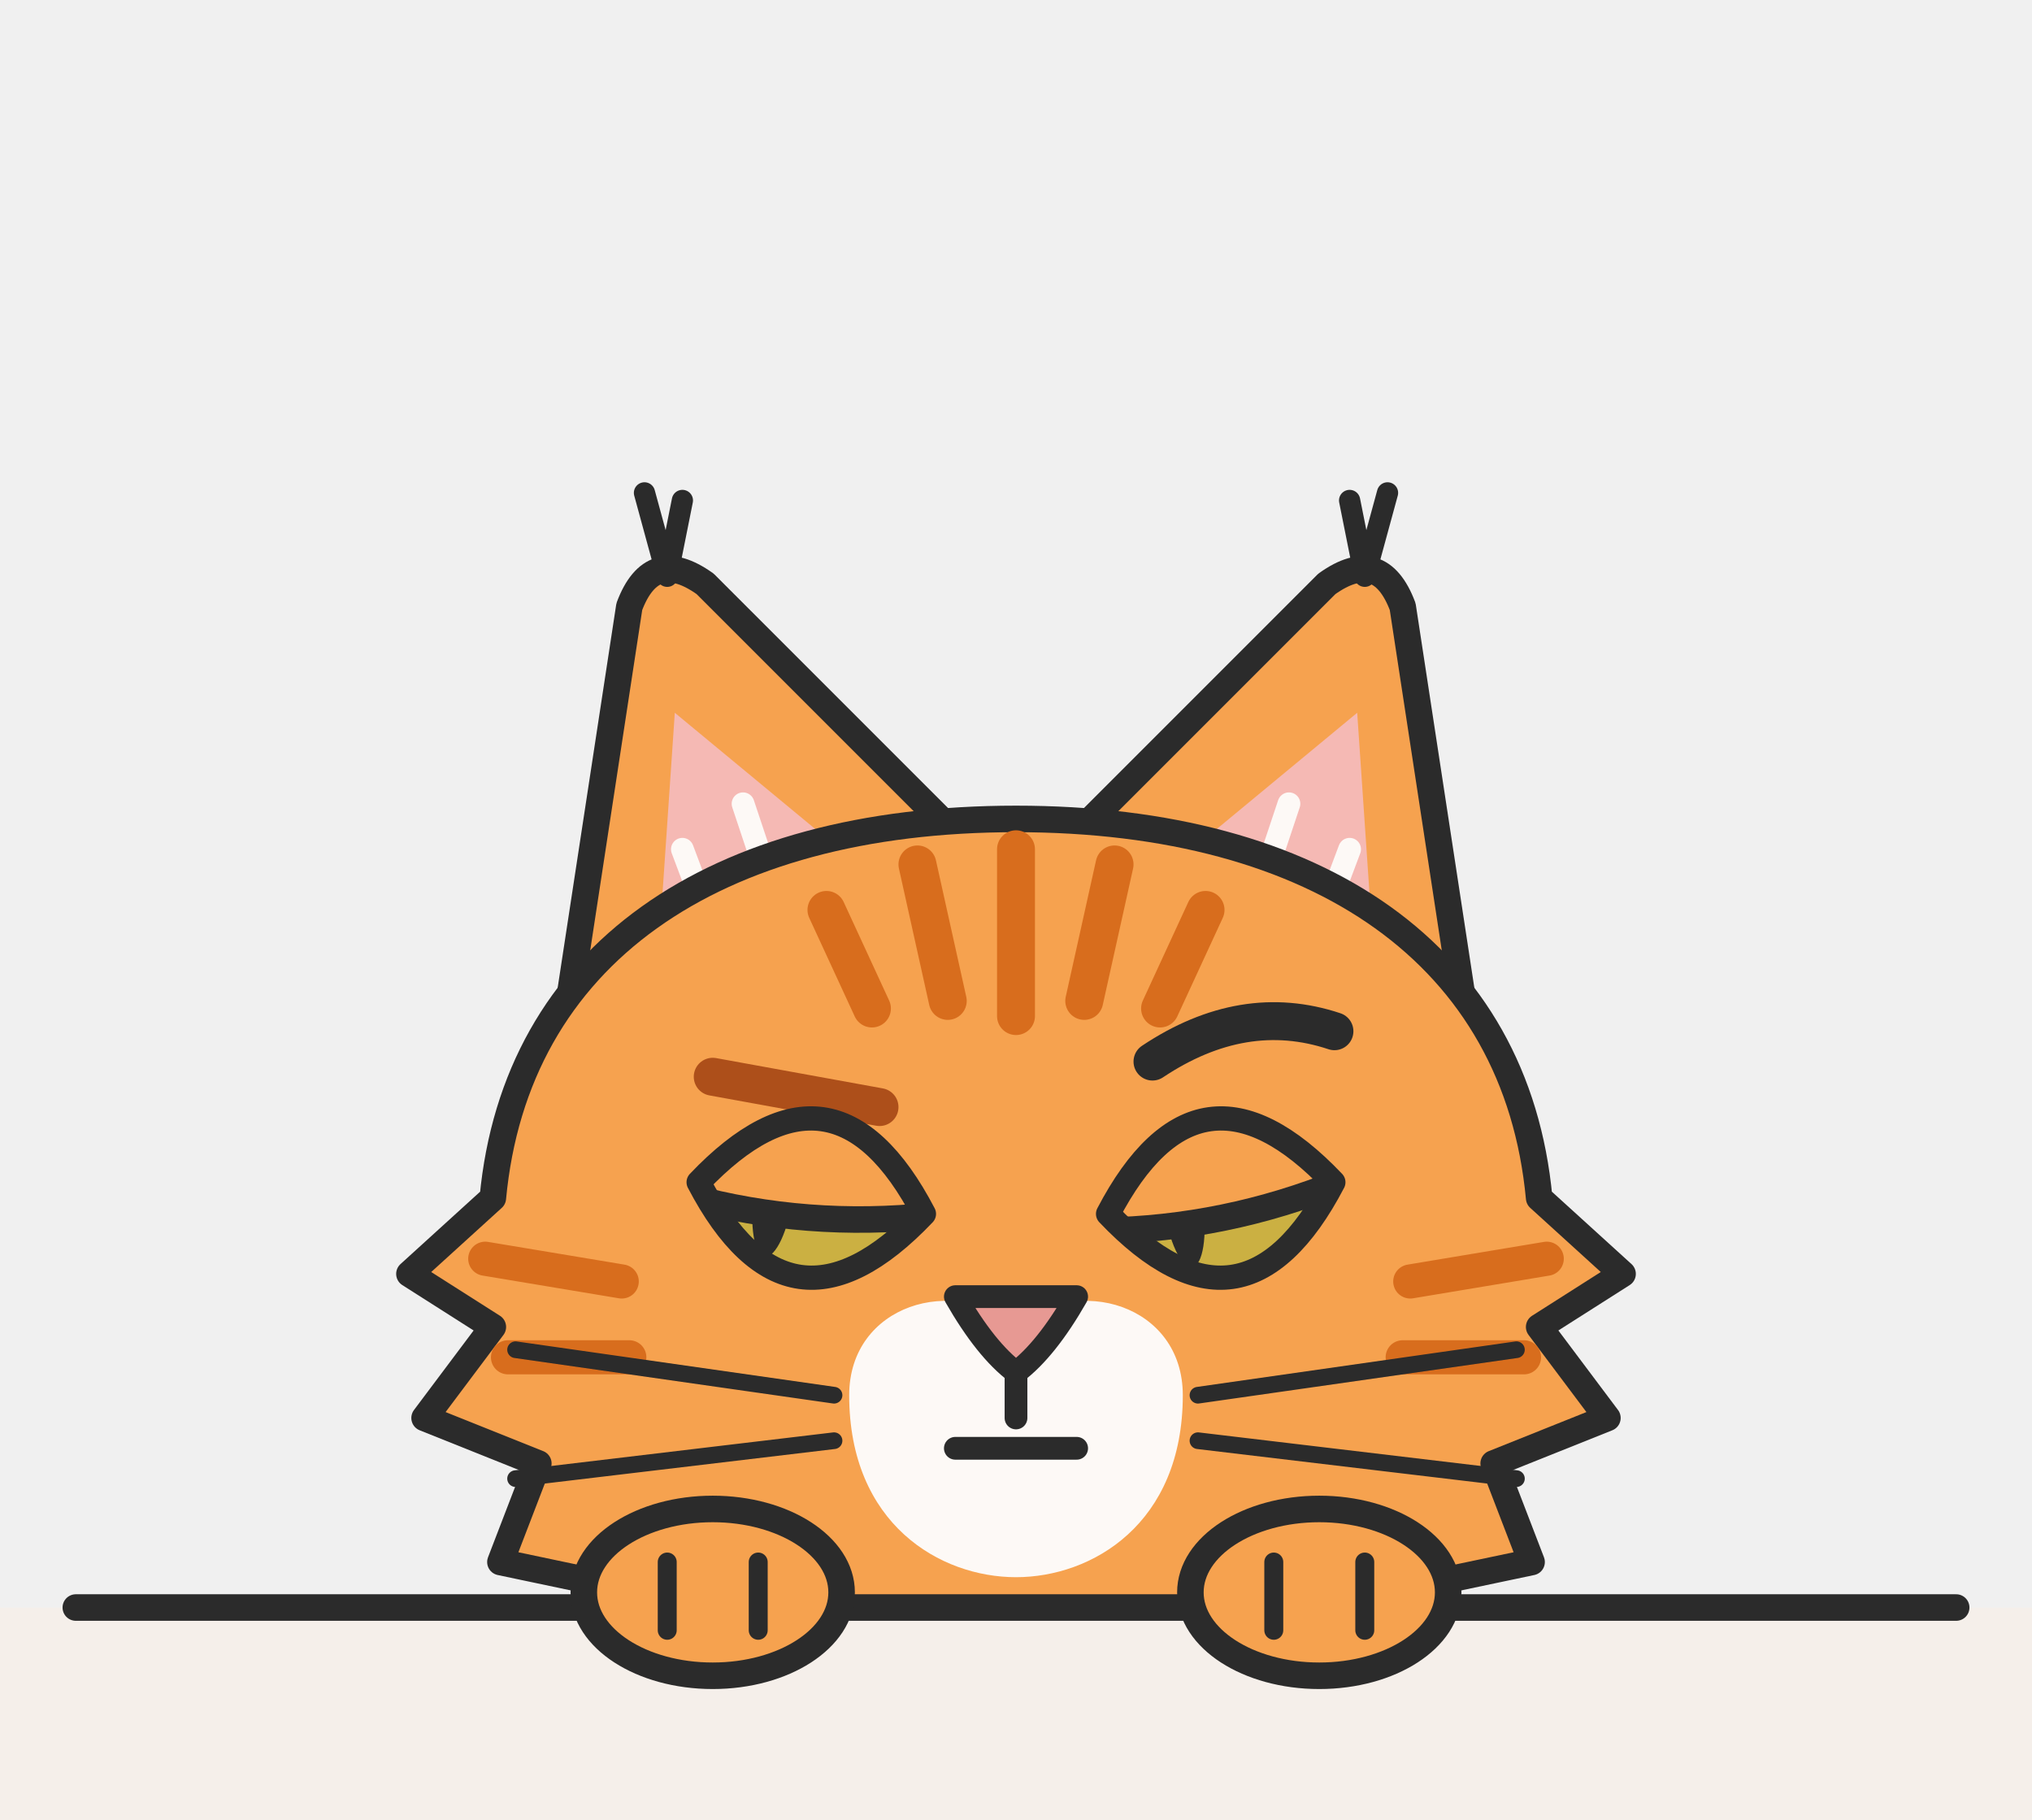
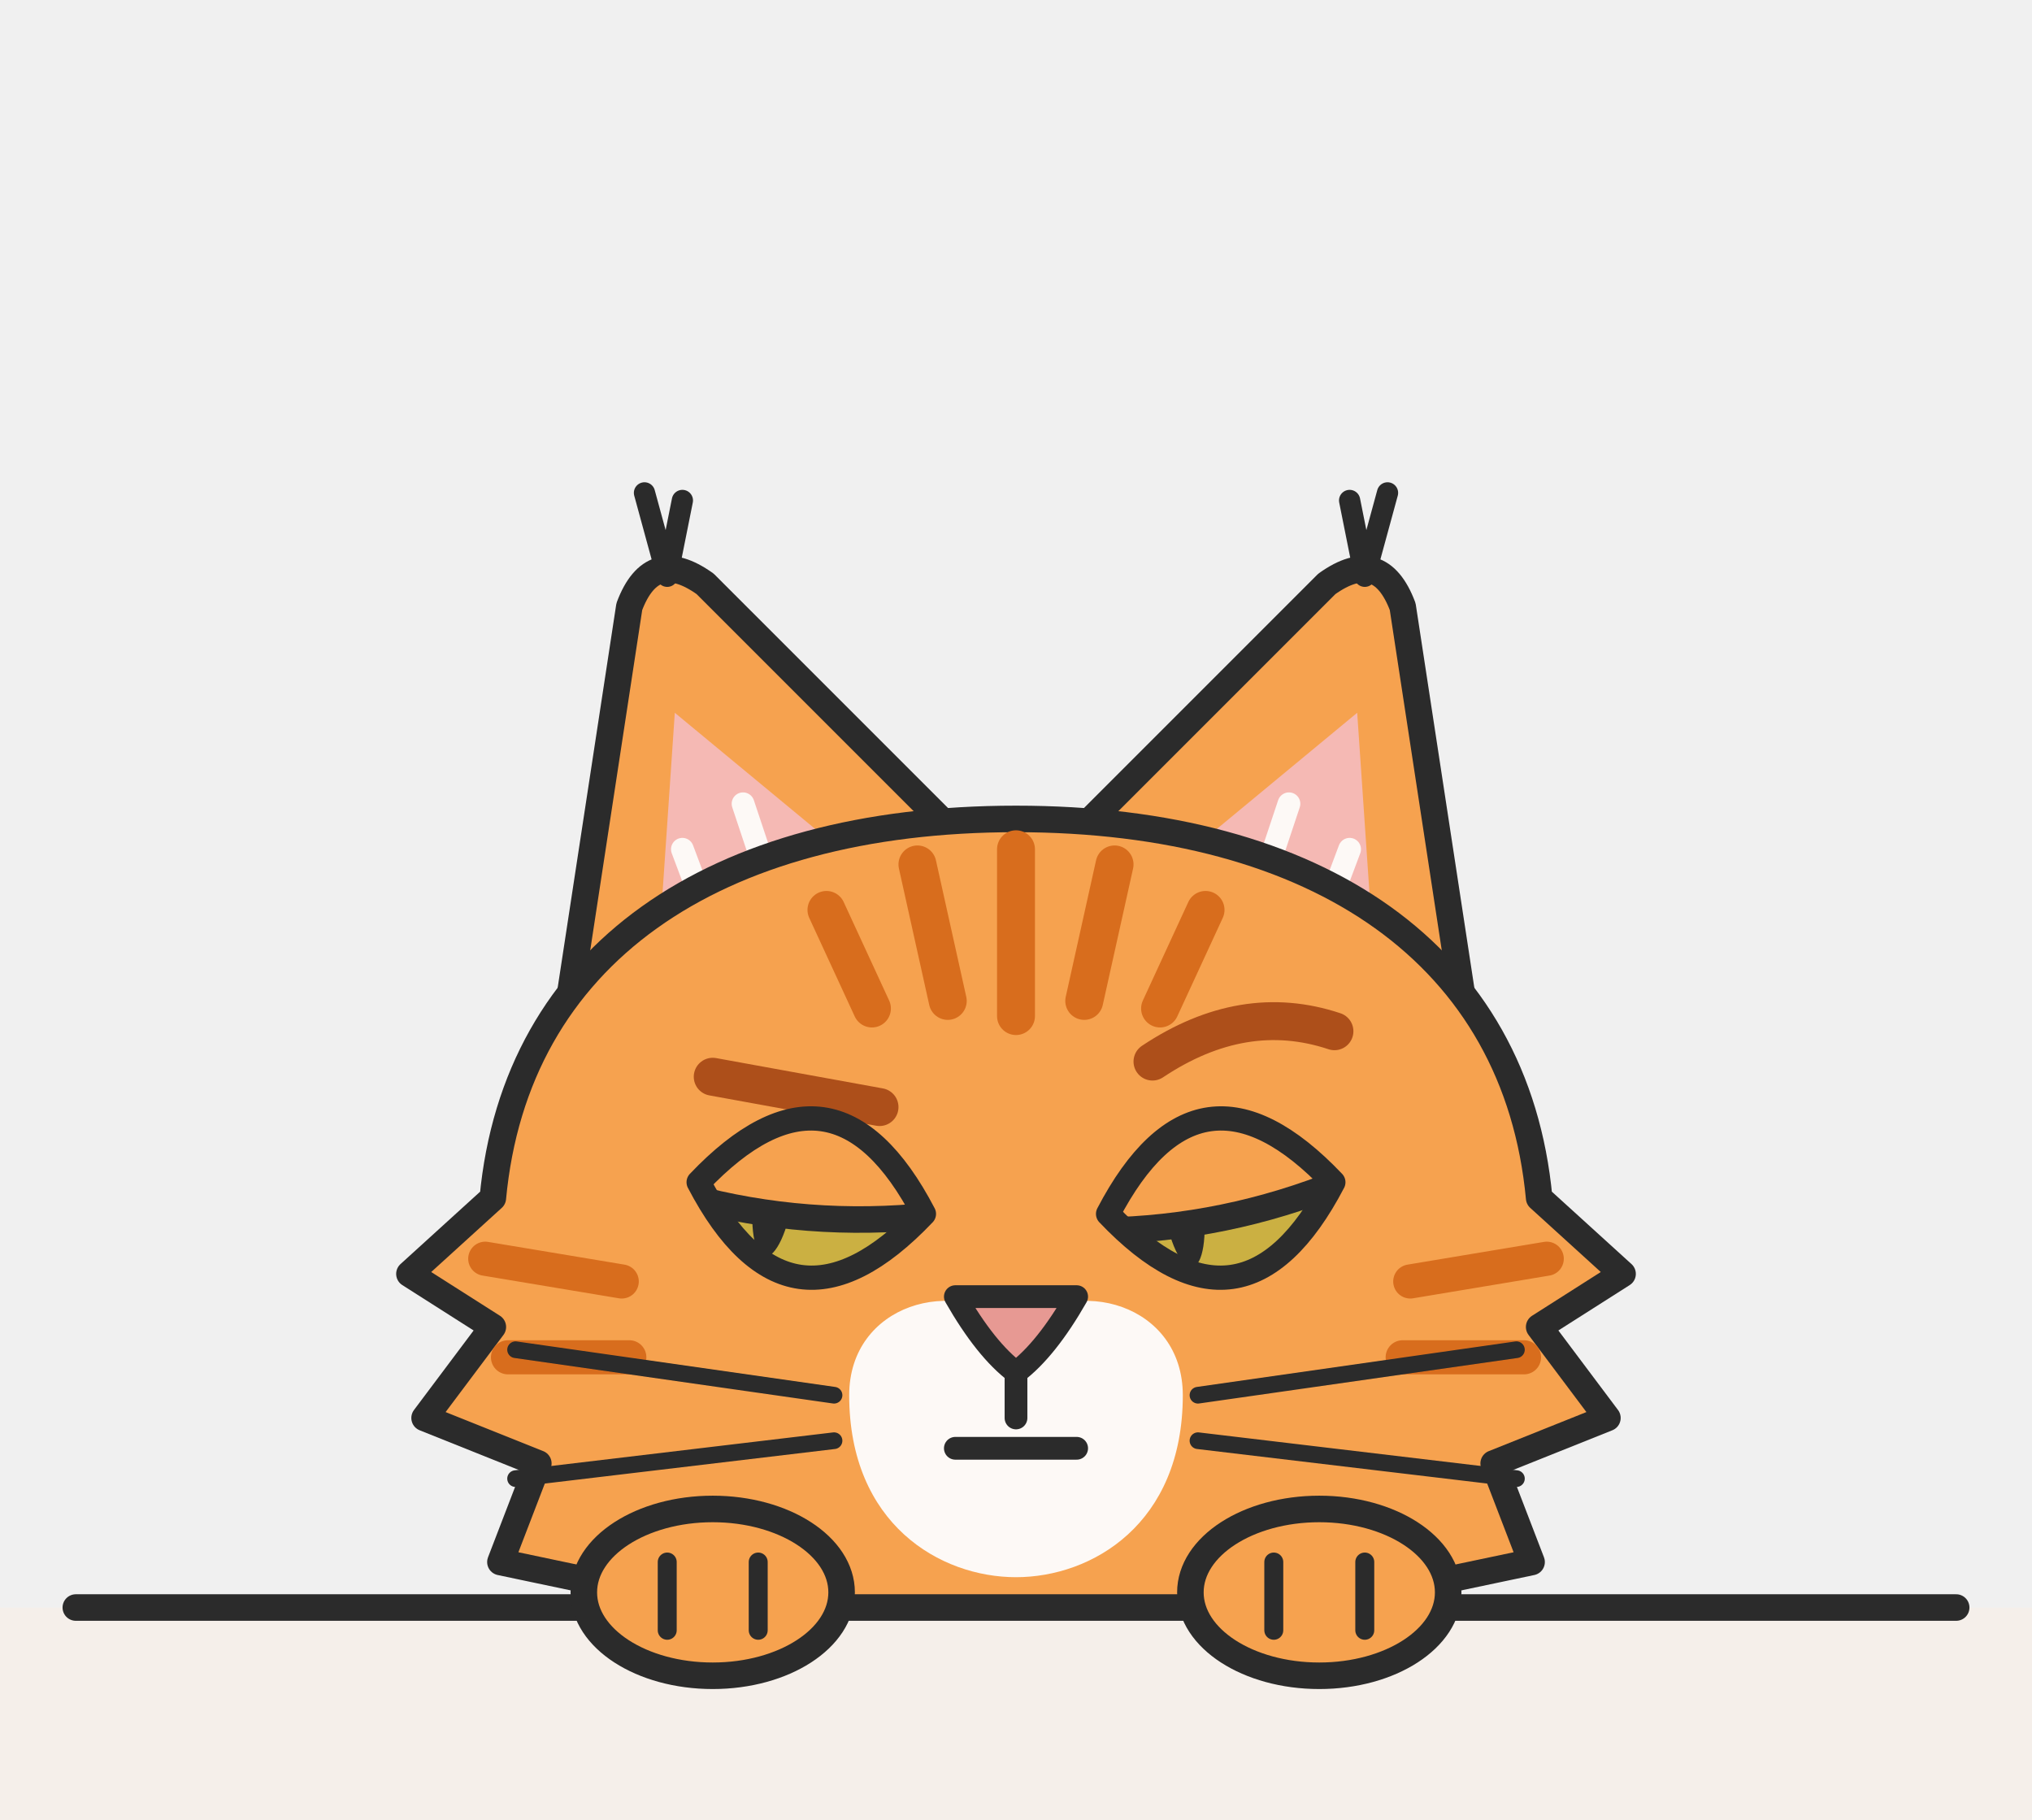
<svg xmlns="http://www.w3.org/2000/svg" viewBox="-14 -14 268 240" width="536" height="480">
  <g transform="translate(20 40)">
    <g>
      <path d="M162 98 L151 26 Q148 18 141 23 L104 60 Z" fill="#F6A24F" stroke="#2B2B2B" stroke-width="3.5" stroke-linejoin="round" stroke-linecap="round" />
      <path d="M148 84 L145 40 L116 64 Z" fill="#F5B9B4" />
      <path d="M138 74 L144 58 M130 70 L136 52" fill="none" stroke="#FDF9F6" stroke-width="3" stroke-linecap="round" stroke-linejoin="round" />
      <path d="M146 22 L149 11 M146 22 L144 12" fill="none" stroke="#2B2B2B" stroke-width="2.8" stroke-linecap="round" stroke-linejoin="round" />
    </g>
    <g>
      <path d="M38 98 L49 26 Q52 18 59 23 L96 60 Z" fill="#F6A24F" stroke="#2B2B2B" stroke-width="3.5" stroke-linejoin="round" stroke-linecap="round" />
      <path d="M52 84 L55 40 L84 64 Z" fill="#F5B9B4" />
      <path d="M62 74 L56 58 M70 70 L64 52" fill="none" stroke="#FDF9F6" stroke-width="3" stroke-linecap="round" stroke-linejoin="round" />
      <path d="M54 22 L51 11 M54 22 L56 12" fill="none" stroke="#2B2B2B" stroke-width="2.8" stroke-linecap="round" stroke-linejoin="round" />
    </g>
    <path d="M100 54 C140 54 166 72 169 104 L180 114 L169 121 L178 133 L163 139 L168 152 L149 156 C136 170 118 176 100 176 C82 176 64 170 51 156 L32 152 L37 139 L22 133 L31 121 L20 114 L31 104 C34 72 60 54 100 54 Z" fill="#F6A24F" stroke="#2B2B2B" stroke-width="3.5" stroke-linejoin="round" stroke-linecap="round" />
    <path d="M100 58 L100 80" fill="none" stroke="#D86D1D" stroke-width="5" stroke-linecap="round" stroke-linejoin="round" />
    <path d="M87 60 L91 78" fill="none" stroke="#D86D1D" stroke-width="5" stroke-linecap="round" stroke-linejoin="round" />
    <path d="M113 60 L109 78" fill="none" stroke="#D86D1D" stroke-width="5" stroke-linecap="round" stroke-linejoin="round" />
    <path d="M75 66 L81 79" fill="none" stroke="#D86D1D" stroke-width="5" stroke-linecap="round" stroke-linejoin="round" />
    <path d="M125 66 L119 79" fill="none" stroke="#D86D1D" stroke-width="5" stroke-linecap="round" stroke-linejoin="round" />
    <path d="M30 112 L48 115" fill="none" stroke="#D86D1D" stroke-width="4.5" stroke-linecap="round" stroke-linejoin="round" />
    <path d="M33 125 L49 125" fill="none" stroke="#D86D1D" stroke-width="4.5" stroke-linecap="round" stroke-linejoin="round" />
    <path d="M170 112 L152 115" fill="none" stroke="#D86D1D" stroke-width="4.5" stroke-linecap="round" stroke-linejoin="round" />
    <path d="M167 125 L151 125" fill="none" stroke="#D86D1D" stroke-width="4.5" stroke-linecap="round" stroke-linejoin="round" />
    <path d="M78 130 C78 118 92 114 100 121 C108 114 122 118 122 130 C122 147 110 154 100 154 C90 154 78 147 78 130 Z" fill="#FDF9F6" />
    <path d="M60 88 L82 92" fill="none" stroke="#AD4F1A" stroke-width="5" stroke-linecap="round" stroke-linejoin="round" />
-     <path d="M118 86 Q130 78 142 82" fill="none" stroke="#2B2B2B" stroke-width="5" stroke-linecap="round" stroke-linejoin="round" />
+     <path d="M118 86 Q130 78 142 82" fill="none" stroke="#AD4F1A" stroke-width="5" stroke-linecap="round" stroke-linejoin="round" />
    <g transform="rotate(8 73 104)">
      <clipPath id="e9">
        <path d="M58 104 Q73 83 88 104 Q73 125 58 104 Z" />
      </clipPath>
      <path d="M58 104 Q73 83 88 104 Q73 125 58 104 Z" fill="#CBB042" />
      <ellipse cx="68" cy="104" rx="2.6" ry="8.5" fill="#2B2B2B" />
      <circle cx="72" cy="101" r="2.2" fill="#FFFFFF" />
      <g clip-path="url(#e9)">
        <rect x="56" y="90" width="34" height="15.1" fill="#F6A24F" />
        <path d="M57 106.1 Q73 108.1 89 104.1" fill="none" stroke="#2B2B2B" stroke-width="3.5" stroke-linecap="round" stroke-linejoin="round" />
      </g>
      <path d="M58 104 Q73 83 88 104 Q73 125 58 104 Z" fill="none" stroke="#2B2B2B" stroke-width="3.2" stroke-linejoin="round" stroke-linecap="round" />
    </g>
    <g transform="rotate(-8 127 104)">
      <clipPath id="e10">
        <path d="M112 104 Q127 83 142 104 Q127 125 112 104 Z" />
      </clipPath>
      <path d="M112 104 Q127 83 142 104 Q127 125 112 104 Z" fill="#CBB042" />
      <ellipse cx="122" cy="104" rx="2.6" ry="8.5" fill="#2B2B2B" />
      <circle cx="126" cy="101" r="2.2" fill="#FFFFFF" />
      <g clip-path="url(#e10)">
        <rect x="110" y="90" width="34" height="15.1" fill="#F6A24F" />
        <path d="M111 106.1 Q127 108.1 143 104.1" fill="none" stroke="#2B2B2B" stroke-width="3.5" stroke-linecap="round" stroke-linejoin="round" />
      </g>
      <path d="M112 104 Q127 83 142 104 Q127 125 112 104 Z" fill="none" stroke="#2B2B2B" stroke-width="3.2" stroke-linejoin="round" stroke-linecap="round" />
    </g>
    <path d="M92 117 L108 117 Q104 124 100 127 Q96 124 92 117 Z" fill="#E79993" stroke="#2B2B2B" stroke-width="3" stroke-linejoin="round" />
    <path d="M100 127 L100 133" fill="none" stroke="#2B2B2B" stroke-width="3" stroke-linecap="round" stroke-linejoin="round" />
    <path d="M92 137 L108 137" fill="none" stroke="#2B2B2B" stroke-width="3" stroke-linecap="round" stroke-linejoin="round" />
    <path d="M76 130 L34 124" fill="none" stroke="#2B2B2B" stroke-width="2.2" stroke-linecap="round" stroke-linejoin="round" />
    <path d="M124 130 L166 124" fill="none" stroke="#2B2B2B" stroke-width="2.2" stroke-linecap="round" stroke-linejoin="round" />
    <path d="M76 136 L34 141" fill="none" stroke="#2B2B2B" stroke-width="2.2" stroke-linecap="round" stroke-linejoin="round" />
    <path d="M124 136 L166 141" fill="none" stroke="#2B2B2B" stroke-width="2.2" stroke-linecap="round" stroke-linejoin="round" />
  </g>
  <rect x="-14" y="198" width="268" height="80" fill="#F5EFEA" />
  <path d="M-4 198 L244 198" fill="none" stroke="#2B2B2B" stroke-width="3.5" stroke-linecap="round" stroke-linejoin="round" />
  <ellipse cx="80" cy="196" rx="17" ry="11" fill="#F6A24F" stroke="#2B2B2B" stroke-width="3.5" stroke-linejoin="round" stroke-linecap="round" />
  <path d="M74 192 L74 201 M86 192 L86 201" fill="none" stroke="#2B2B2B" stroke-width="2.5" stroke-linecap="round" stroke-linejoin="round" />
  <ellipse cx="160" cy="196" rx="17" ry="11" fill="#F6A24F" stroke="#2B2B2B" stroke-width="3.5" stroke-linejoin="round" stroke-linecap="round" />
  <path d="M154 192 L154 201 M166 192 L166 201" fill="none" stroke="#2B2B2B" stroke-width="2.5" stroke-linecap="round" stroke-linejoin="round" />
</svg>
